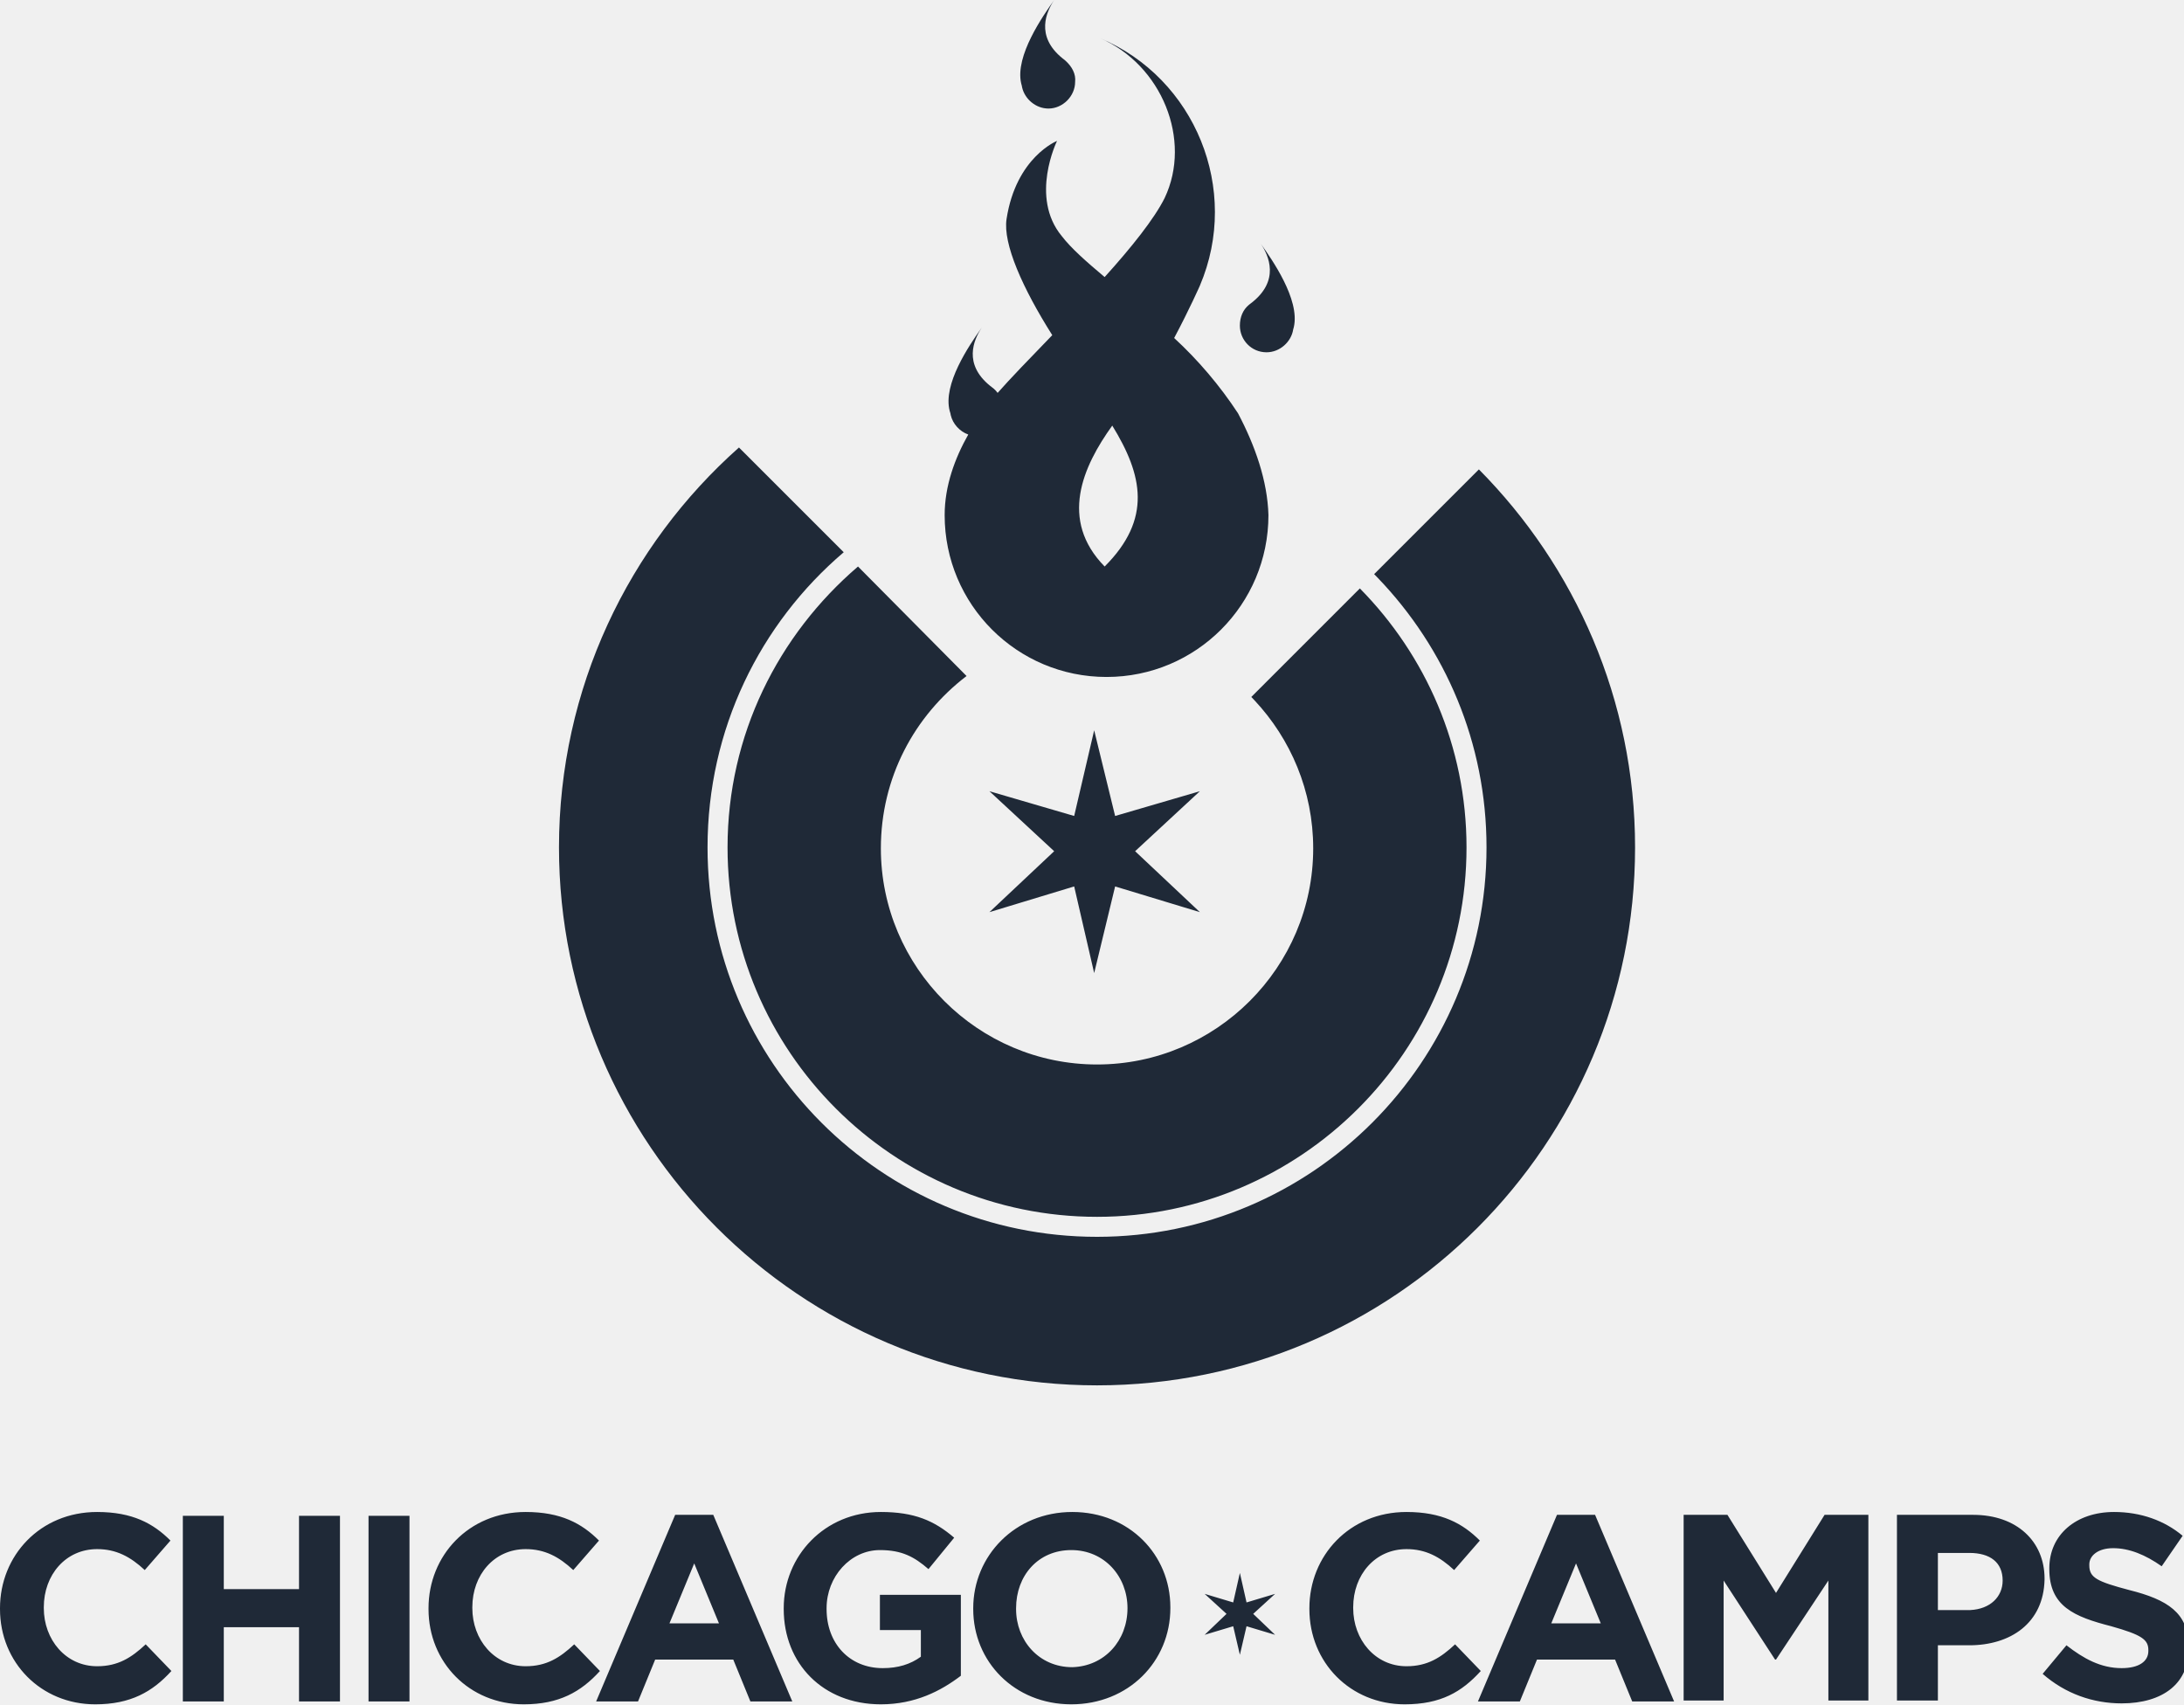
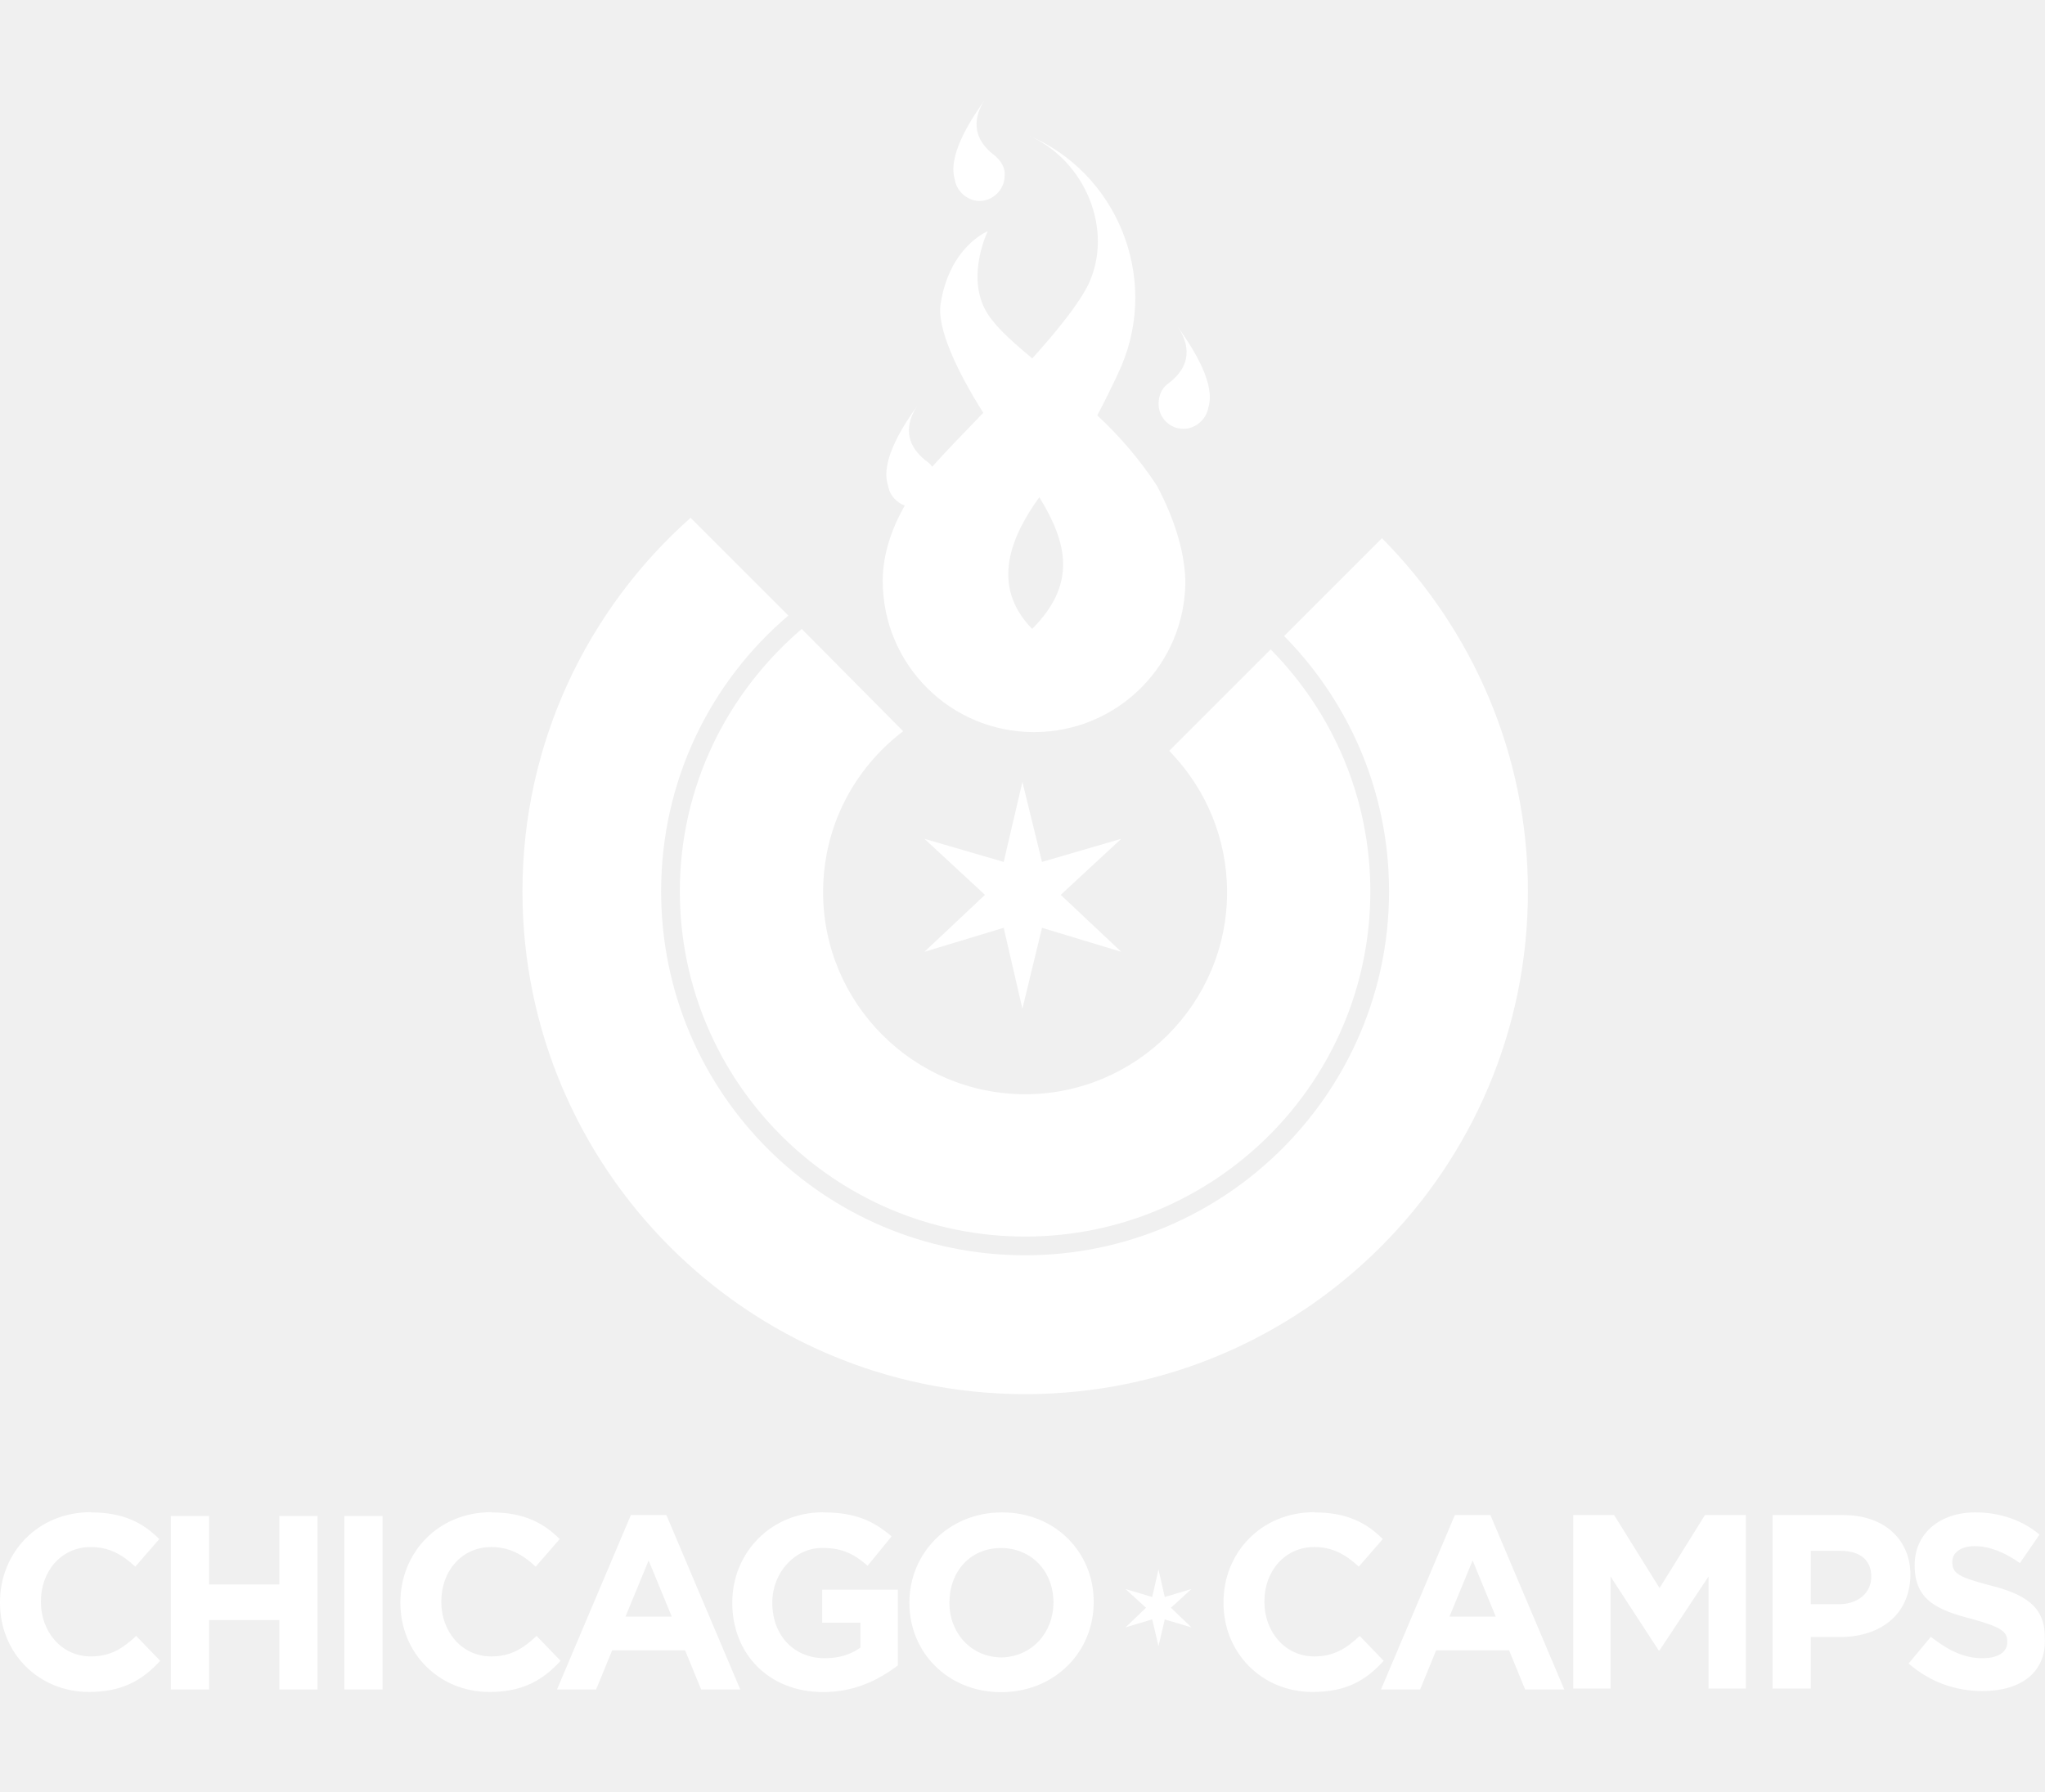
- <svg xmlns="http://www.w3.org/2000/svg" width="205px" height="160px" viewBox="0 0 205 160" version="1.1">
-   <g id="chicagocamps-logo" stroke="none" stroke-width="1" fill="none" fill-rule="evenodd">
-     <path d="M100.648,141.944 C106.011,141.944 109.855,145.966 109.855,150.883 L109.855,150.972 C109.855,155.978 105.922,160 100.559,160 C95.196,160 91.352,155.978 91.352,151.061 L91.352,150.972 C91.352,146.056 95.285,141.944 100.648,141.944 Z M9.117,141.944 C12.425,141.944 14.391,143.017 16,144.626 L13.587,147.397 C12.246,146.145 10.905,145.43 9.117,145.43 C6.168,145.43 4.112,147.844 4.112,150.883 L4.112,150.972 C4.112,153.922 6.168,156.425 9.117,156.425 C11.084,156.425 12.335,155.62 13.676,154.369 L16.089,156.872 C14.302,158.838 12.246,160 8.939,160 C3.844,160 1.84741111e-13,156.067 1.84741111e-13,151.061 L1.84741111e-13,150.972 C1.84741111e-13,146.056 3.754,141.944 9.117,141.944 Z M49.341,141.944 C52.648,141.944 54.615,143.017 56.223,144.626 L53.81,147.397 C52.469,146.145 51.128,145.43 49.341,145.43 C46.391,145.43 44.335,147.844 44.335,150.883 L44.335,150.972 C44.335,153.922 46.391,156.425 49.341,156.425 C51.307,156.425 52.559,155.62 53.899,154.369 L56.313,156.872 C54.525,158.838 52.469,160 49.162,160 C44.067,160 40.223,156.067 40.223,151.061 L40.223,150.972 C40.223,146.056 43.978,141.944 49.341,141.944 Z M132.022,141.944 C135.33,141.944 137.296,143.017 138.905,144.626 L136.492,147.397 C135.151,146.145 133.81,145.43 132.022,145.43 C129.073,145.43 127.017,147.844 127.017,150.883 L127.017,150.972 C127.017,153.922 129.073,156.425 132.022,156.425 C133.989,156.425 135.24,155.62 136.581,154.369 L138.994,156.872 C137.207,158.838 135.24,160 131.844,160 C126.749,160 122.905,156.067 122.905,151.061 L122.905,150.972 C122.905,146.056 126.659,141.944 132.022,141.944 Z M82.682,141.944 C85.81,141.944 87.687,142.749 89.564,144.358 L87.151,147.307 C85.81,146.145 84.648,145.52 82.592,145.52 C79.821,145.52 77.587,148.022 77.587,150.972 L77.587,151.061 C77.587,154.279 79.732,156.603 82.86,156.603 C84.291,156.603 85.453,156.246 86.436,155.531 L86.436,153.028 L82.592,153.028 L82.592,149.721 L90.19,149.721 L90.19,157.318 C88.313,158.749 85.899,160 82.682,160 C77.229,160 73.564,156.156 73.564,151.061 L73.564,150.972 C73.564,146.056 77.408,141.944 82.682,141.944 Z M198.436,141.944 C200.939,141.944 203.173,142.749 204.872,144.179 L202.905,147.039 C201.385,145.966 199.866,145.341 198.346,145.341 C196.916,145.341 196.112,146.056 196.112,146.86 L196.112,146.95 C196.112,148.112 196.827,148.469 199.866,149.274 C203.441,150.168 205.408,151.419 205.408,154.458 L205.408,154.547 C205.587,158.034 202.994,159.911 199.151,159.911 C196.469,159.911 193.877,159.017 191.732,157.14 L193.966,154.458 C195.575,155.709 197.184,156.603 199.151,156.603 C200.76,156.603 201.654,155.978 201.654,154.994 L201.654,154.905 C201.654,153.922 201.028,153.475 198.168,152.67 C194.682,151.777 192.358,150.793 192.358,147.307 L192.358,147.218 C192.358,144.089 194.86,141.944 198.436,141.944 Z M38.436,142.302 L38.436,159.732 L34.592,159.732 L34.592,142.302 L38.436,142.302 Z M149.721,142.212 L157.14,159.732 L153.207,159.732 L151.598,155.799 L144.268,155.799 L142.659,159.732 L138.726,159.732 L146.145,142.212 L149.721,142.212 Z M66.95,142.212 L74.369,159.732 L70.436,159.732 L68.827,155.799 L61.497,155.799 L59.888,159.732 L55.955,159.732 L63.374,142.212 L66.95,142.212 Z M21.006,142.302 L21.006,149.184 L28.067,149.184 L28.067,142.302 L31.911,142.302 L31.911,159.732 L28.067,159.732 L28.067,152.76 L21.006,152.76 L21.006,159.732 L17.162,159.732 L17.162,142.302 L21.006,142.302 Z M162.145,142.212 L166.704,149.542 L171.263,142.212 L175.374,142.212 L175.374,159.642 L171.62,159.642 L171.62,148.38 L166.704,155.799 L166.615,155.799 L161.788,148.38 L161.788,159.642 L158.034,159.642 L158.034,142.212 L162.145,142.212 Z M185.207,142.212 C189.318,142.212 191.911,144.715 191.911,148.201 L191.911,148.291 C191.821,152.402 188.693,154.458 184.849,154.458 L181.899,154.458 L181.899,159.642 L178.056,159.642 L178.056,142.212 L185.207,142.212 Z M100.559,145.52 C97.43,145.52 95.374,147.933 95.374,150.972 L95.374,151.061 C95.374,154.011 97.52,156.514 100.648,156.514 C103.687,156.425 105.832,154.011 105.832,150.972 C105.832,148.022 103.687,145.52 100.559,145.52 Z M116.38,147.665 L117.006,150.436 L119.687,149.631 L117.631,151.508 L119.687,153.475 L117.006,152.67 L116.38,155.352 L115.754,152.67 L113.073,153.475 L115.128,151.508 L113.073,149.631 L115.754,150.436 L116.38,147.665 Z M147.933,146.771 L145.609,152.402 L150.257,152.402 L147.933,146.771 Z M65.162,146.771 L62.838,152.402 L67.486,152.402 L65.162,146.771 Z M184.849,145.788 L181.899,145.788 L181.899,151.151 L184.939,151.151 C186.816,151.061 187.978,149.899 187.978,148.38 C187.978,146.682 186.816,145.788 184.849,145.788 Z M69.363,42.011 L79.196,51.844 C71.33,58.547 66.413,68.469 66.413,79.553 C66.413,99.754 82.771,116.112 102.972,116.112 C123.173,116.112 139.531,99.665 139.531,79.553 C139.531,69.724 135.653,60.843 129.337,54.263 L128.983,53.899 L138.816,44.067 C147.844,53.184 153.475,65.698 153.475,79.553 C153.475,107.441 130.86,130.056 102.972,130.056 C75.084,130.056 52.469,107.352 52.469,79.553 C52.469,64.626 58.994,51.218 69.363,42.011 Z M80.536,53.184 L90.726,63.464 C85.81,67.218 82.682,73.028 82.682,79.642 C82.682,90.816 91.799,99.933 102.972,99.933 C114.145,99.933 123.263,90.816 123.263,79.642 C123.263,74.255 121.15,69.373 117.747,65.739 L117.453,65.43 L127.642,55.24 C133.81,61.497 137.654,70.078 137.654,79.553 C137.654,98.682 122.101,114.235 102.972,114.235 C83.844,114.235 68.291,98.682 68.291,79.553 C68.291,69.006 73.028,59.62 80.536,53.184 Z M102.704,68.559 L104.67,76.603 L112.626,74.279 L106.547,79.911 L112.626,85.631 L104.67,83.218 L102.704,91.352 L100.827,83.218 L92.872,85.631 L98.95,79.911 L92.872,74.279 L100.827,76.603 L102.704,68.559 Z M103.24,3.575 C112.179,7.33 116.469,17.788 112.626,26.816 C112.626,26.816 111.642,29.05 110.212,31.732 C112.447,33.788 114.503,36.201 116.201,38.793 C117.81,41.832 118.972,45.14 119.061,48.358 C119.061,56.76 112.268,63.553 103.866,63.553 C95.464,63.553 88.67,56.76 88.67,48.358 C88.67,45.604 89.632,43.011 90.885,40.793 C90.072,40.5 89.435,39.792 89.241,38.971 L89.207,38.793 L89.141,38.574 C88.485,36.061 90.961,32.446 92.06,30.885 L92.154,30.75 L92.105,30.827 C91.406,31.909 90.398,34.172 92.942,36.226 L93.14,36.38 L93.291,36.499 C93.421,36.612 93.538,36.742 93.642,36.885 C94.751,35.622 96.627,33.677 98.771,31.464 C96,27.084 94.123,22.883 94.48,20.559 C95.374,14.749 99.218,13.229 99.218,13.229 C99.218,13.229 96.626,18.503 99.665,22.168 C100.559,23.33 101.989,24.581 103.687,26.011 C106.19,23.24 108.335,20.559 109.318,18.592 C111.911,13.14 109.05,6.078 103.24,3.575 Z M104.402,39.955 C101.631,43.799 99.397,48.804 103.687,53.184 C108.156,48.715 107.263,44.603 104.402,39.955 Z M118.346,22.883 C119.388,24.359 122.033,28.112 121.446,30.702 L121.385,30.927 C121.207,32.089 120.134,33.073 118.883,33.073 C117.453,33.073 116.38,31.911 116.38,30.57 C116.38,29.745 116.685,29.072 117.224,28.622 L117.363,28.514 C120.223,26.369 119.061,23.955 118.346,22.883 Z M98.95,-2.54907206e-13 C98.252,1.047 97.128,3.372 99.735,5.478 L99.933,5.631 L100.064,5.749 C100.62,6.27 100.999,6.94 100.916,7.687 C100.916,9.028 99.754,10.19 98.413,10.19 C97.219,10.19 96.187,9.294 95.94,8.202 L95.911,8.045 L95.85,7.819 C95.263,5.23 97.908,1.476 98.95,-2.54907206e-13 Z" id="Combined-Shape-Copy-2" fill="#1F2937" fill-rule="nonzero" />
+ <svg xmlns="http://www.w3.org/2000/svg" id="Layer_1" viewBox="0 0 205.42 180">
+   <defs>
+     <style>.cls-1{fill:#fff;}</style>
+   </defs>
+   <g id="chicagocamps-logo">
+     <path id="Combined-Shape-Copy-2" class="cls-1" d="M100.65,151.94c5.36,0,9.21,4.02,9.21,8.94v.09c0,5.01-3.93,9.03-9.3,9.03s-9.21-4.02-9.21-8.94v-.09c0-4.92,3.93-9.03,9.3-9.03Zm-91.53,0c3.31,0,5.27,1.07,6.88,2.68l-2.41,2.77c-1.34-1.25-2.68-1.97-4.47-1.97-2.95,0-5.01,2.41-5.01,5.45v.09c0,2.95,2.06,5.45,5.01,5.45,1.97,0,3.22-.8,4.56-2.06l2.41,2.5c-1.79,1.97-3.84,3.13-7.15,3.13-5.09,0-8.94-3.93-8.94-8.94v-.09c0-4.92,3.75-9.03,9.12-9.03Zm40.22,0c3.31,0,5.27,1.07,6.88,2.68l-2.41,2.77c-1.34-1.25-2.68-1.97-4.47-1.97-2.95,0-5.01,2.41-5.01,5.45v.09c0,2.95,2.06,5.45,5.01,5.45,1.97,0,3.22-.8,4.56-2.06l2.41,2.5c-1.79,1.97-3.84,3.13-7.15,3.13-5.09,0-8.94-3.93-8.94-8.94v-.09c0-4.92,3.75-9.03,9.12-9.03Zm82.68,0c3.31,0,5.27,1.07,6.88,2.68l-2.41,2.77c-1.34-1.25-2.68-1.97-4.47-1.97-2.95,0-5.01,2.41-5.01,5.45v.09c0,2.95,2.06,5.45,5.01,5.45,1.97,0,3.22-.8,4.56-2.06l2.41,2.5c-1.79,1.97-3.75,3.13-7.15,3.13-5.09,0-8.94-3.93-8.94-8.94v-.09c0-4.92,3.75-9.03,9.12-9.03Zm-49.34,0c3.13,0,5.01,.8,6.88,2.41l-2.41,2.95c-1.34-1.16-2.5-1.79-4.56-1.79-2.77,0-5.01,2.5-5.01,5.45v.09c0,3.22,2.15,5.54,5.27,5.54,1.43,0,2.59-.36,3.58-1.07v-2.5h-3.84v-3.31h7.6v7.6c-1.88,1.43-4.29,2.68-7.51,2.68-5.45,0-9.12-3.84-9.12-8.94v-.09c0-4.92,3.84-9.03,9.12-9.03Zm115.75,0c2.5,0,4.74,.8,6.44,2.23l-1.97,2.86c-1.52-1.07-3.04-1.7-4.56-1.7-1.43,0-2.23,.72-2.23,1.52v.09c0,1.16,.72,1.52,3.75,2.32,3.58,.89,5.54,2.15,5.54,5.18v.09c.18,3.49-2.41,5.36-6.26,5.36-2.68,0-5.27-.89-7.42-2.77l2.23-2.68c1.61,1.25,3.22,2.15,5.18,2.15,1.61,0,2.5-.63,2.5-1.61v-.09c0-.98-.63-1.43-3.49-2.23-3.49-.89-5.81-1.88-5.81-5.36v-.09c0-3.13,2.5-5.27,6.08-5.27Zm-160,.36v17.43h-3.84v-17.43h3.84Zm111.28-.09l7.42,17.52h-3.93l-1.61-3.93h-7.33l-1.61,3.93h-3.93l7.42-17.52h3.58Zm-82.77,0l7.42,17.52h-3.93l-1.61-3.93h-7.33l-1.61,3.93h-3.93l7.42-17.52h3.58Zm-45.94,.09v6.88h7.06v-6.88h3.84v17.43h-3.84v-6.97h-7.06v6.97h-3.84v-17.43h3.84Zm141.14-.09l4.56,7.33,4.56-7.33h4.11v17.43h-3.75v-11.26l-4.92,7.42h-.09l-4.83-7.42v11.26h-3.75v-17.43h4.11Zm23.06,0c4.11,0,6.7,2.5,6.7,5.99v.09c-.09,4.11-3.22,6.17-7.06,6.17h-2.95v5.18h-3.84v-17.43h7.15Zm-84.65,3.31c-3.13,0-5.18,2.41-5.18,5.45v.09c0,2.95,2.15,5.45,5.27,5.45,3.04-.09,5.18-2.5,5.18-5.54s-2.15-5.45-5.27-5.45Zm15.82,2.15l.63,2.77,2.68-.8-2.06,1.88,2.06,1.97-2.68-.8-.63,2.68-.63-2.68-2.68,.8,2.06-1.97-2.06-1.88,2.68,.8,.63-2.77Zm31.55-.89l-2.32,5.63h4.65l-2.32-5.63Zm-82.77,0l-2.32,5.63h4.65l-2.32-5.63Zm119.69-.98h-2.95v5.36h3.04c1.88-.09,3.04-1.25,3.04-2.77,0-1.7-1.16-2.59-3.13-2.59ZM69.36,52.01l9.83,9.83c-7.87,6.7-12.78,16.63-12.78,27.71,0,20.2,16.36,36.56,36.56,36.56s36.56-16.45,36.56-36.56c0-9.83-3.88-18.71-10.19-25.29l-.35-.36,9.83-9.83c9.03,9.12,14.66,21.63,14.66,35.49,0,27.89-22.61,50.5-50.5,50.5s-50.5-22.7-50.5-50.5c0-14.93,6.53-28.34,16.89-37.54Zm11.17,11.17l10.19,10.28c-4.92,3.75-8.04,9.56-8.04,16.18,0,11.17,9.12,20.29,20.29,20.29s20.29-9.12,20.29-20.29c0-5.39-2.11-10.27-5.52-13.9l-.29-.31,10.19-10.19c6.17,6.26,10.01,14.84,10.01,24.31,0,19.13-15.55,34.68-34.68,34.68s-34.68-15.55-34.68-34.68c0-10.55,4.74-19.93,12.25-26.37Zm22.17,15.37l1.97,8.04,7.96-2.32-6.08,5.63,6.08,5.72-7.96-2.41-1.97,8.13-1.88-8.13-7.96,2.41,6.08-5.72-6.08-5.63,7.96,2.32,1.88-8.04Zm.54-64.98c8.94,3.75,13.23,14.21,9.39,23.24,0,0-.98,2.23-2.41,4.92,2.23,2.06,4.29,4.47,5.99,7.06,1.61,3.04,2.77,6.35,2.86,9.56,0,8.4-6.79,15.2-15.2,15.2s-15.2-6.79-15.2-15.2c0-2.75,.96-5.35,2.21-7.56-.81-.29-1.45-1-1.64-1.82l-.03-.18-.07-.22c-.66-2.51,1.82-6.13,2.92-7.69l.09-.13-.05,.08c-.7,1.08-1.71,3.34,.84,5.4l.2,.15,.15,.12c.13,.11,.25,.24,.35,.39,1.11-1.26,2.99-3.21,5.13-5.42-2.77-4.38-4.65-8.58-4.29-10.91,.89-5.81,4.74-7.33,4.74-7.33,0,0-2.59,5.27,.45,8.94,.89,1.16,2.32,2.41,4.02,3.84,2.5-2.77,4.65-5.45,5.63-7.42,2.59-5.45-.27-12.51-6.08-15.02Zm1.16,36.38c-2.77,3.84-5.01,8.85-.72,13.23,4.47-4.47,3.58-8.58,.72-13.23Zm13.94-17.07c1.04,1.48,3.69,5.23,3.1,7.82l-.06,.23c-.18,1.16-1.25,2.15-2.5,2.15-1.43,0-2.5-1.16-2.5-2.5,0-.83,.3-1.5,.84-1.95l.14-.11c2.86-2.15,1.7-4.56,.98-5.63Zm-19.4-22.88c-.7,1.05-1.82,3.37,.79,5.48l.2,.15,.13,.12c.56,.52,.94,1.19,.85,1.94,0,1.34-1.16,2.5-2.5,2.5-1.19,0-2.23-.9-2.47-1.99l-.03-.16-.06-.23c-.59-2.59,2.06-6.34,3.1-7.82Z" />
  </g>
</svg>
